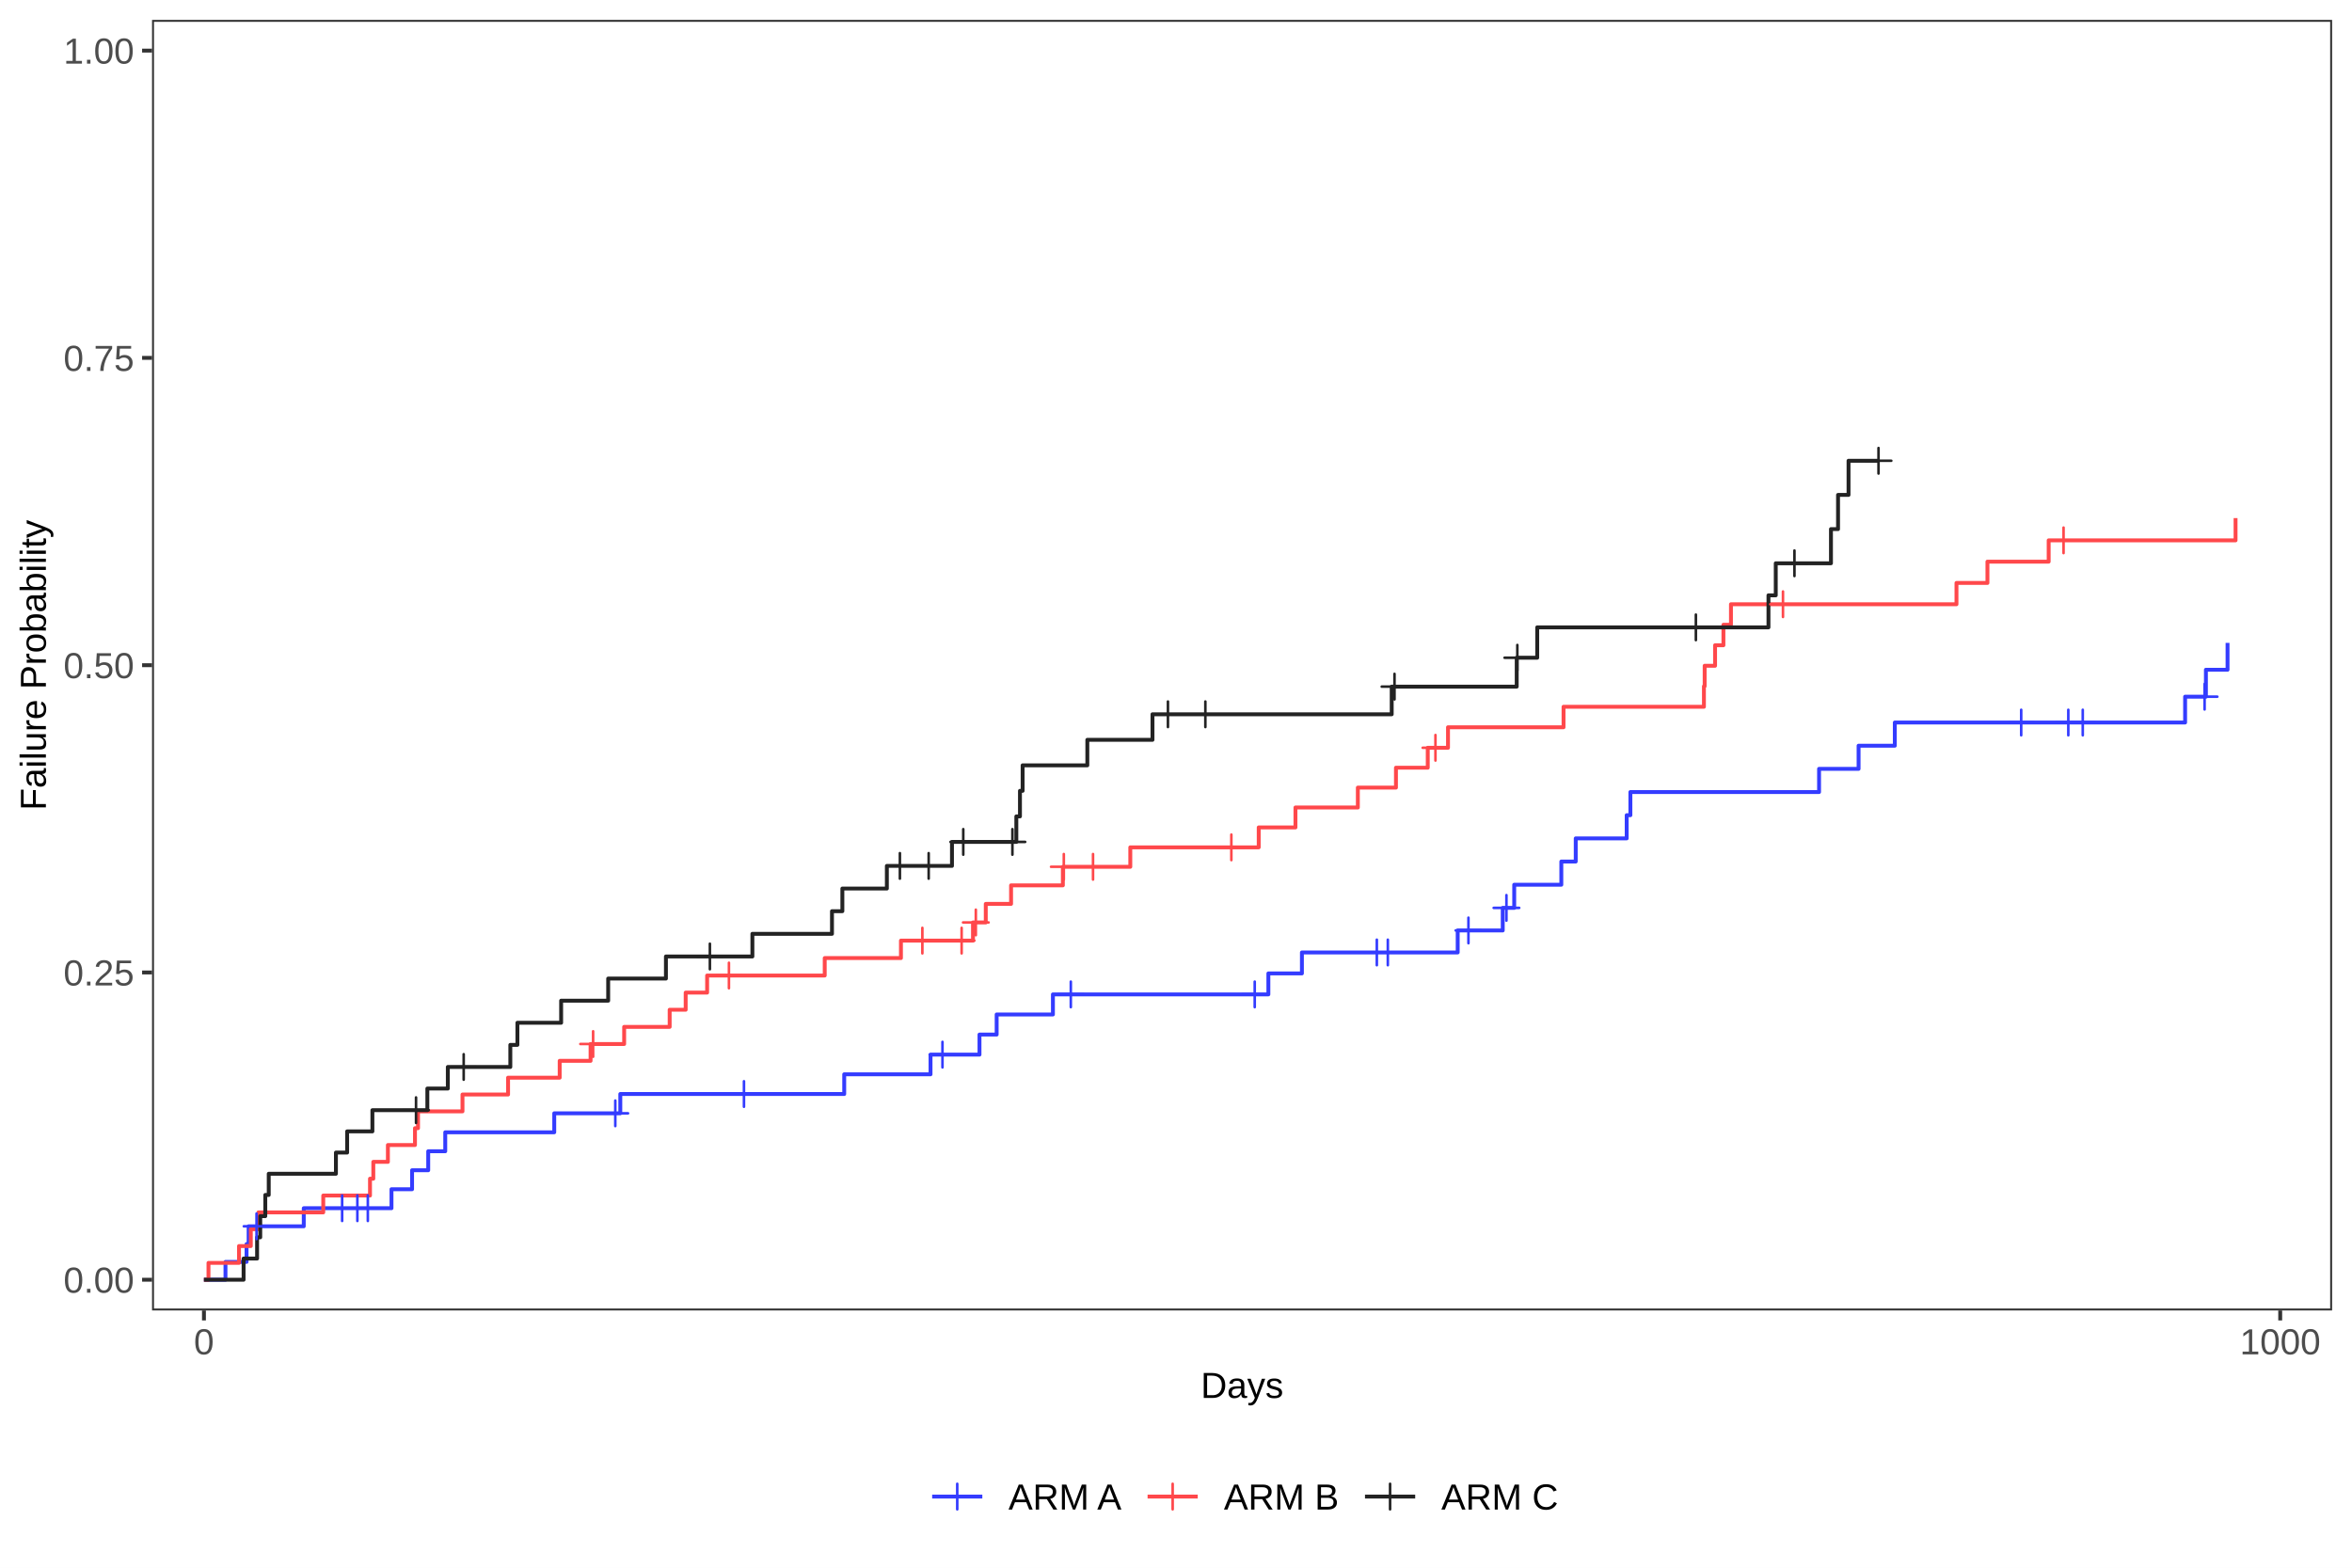
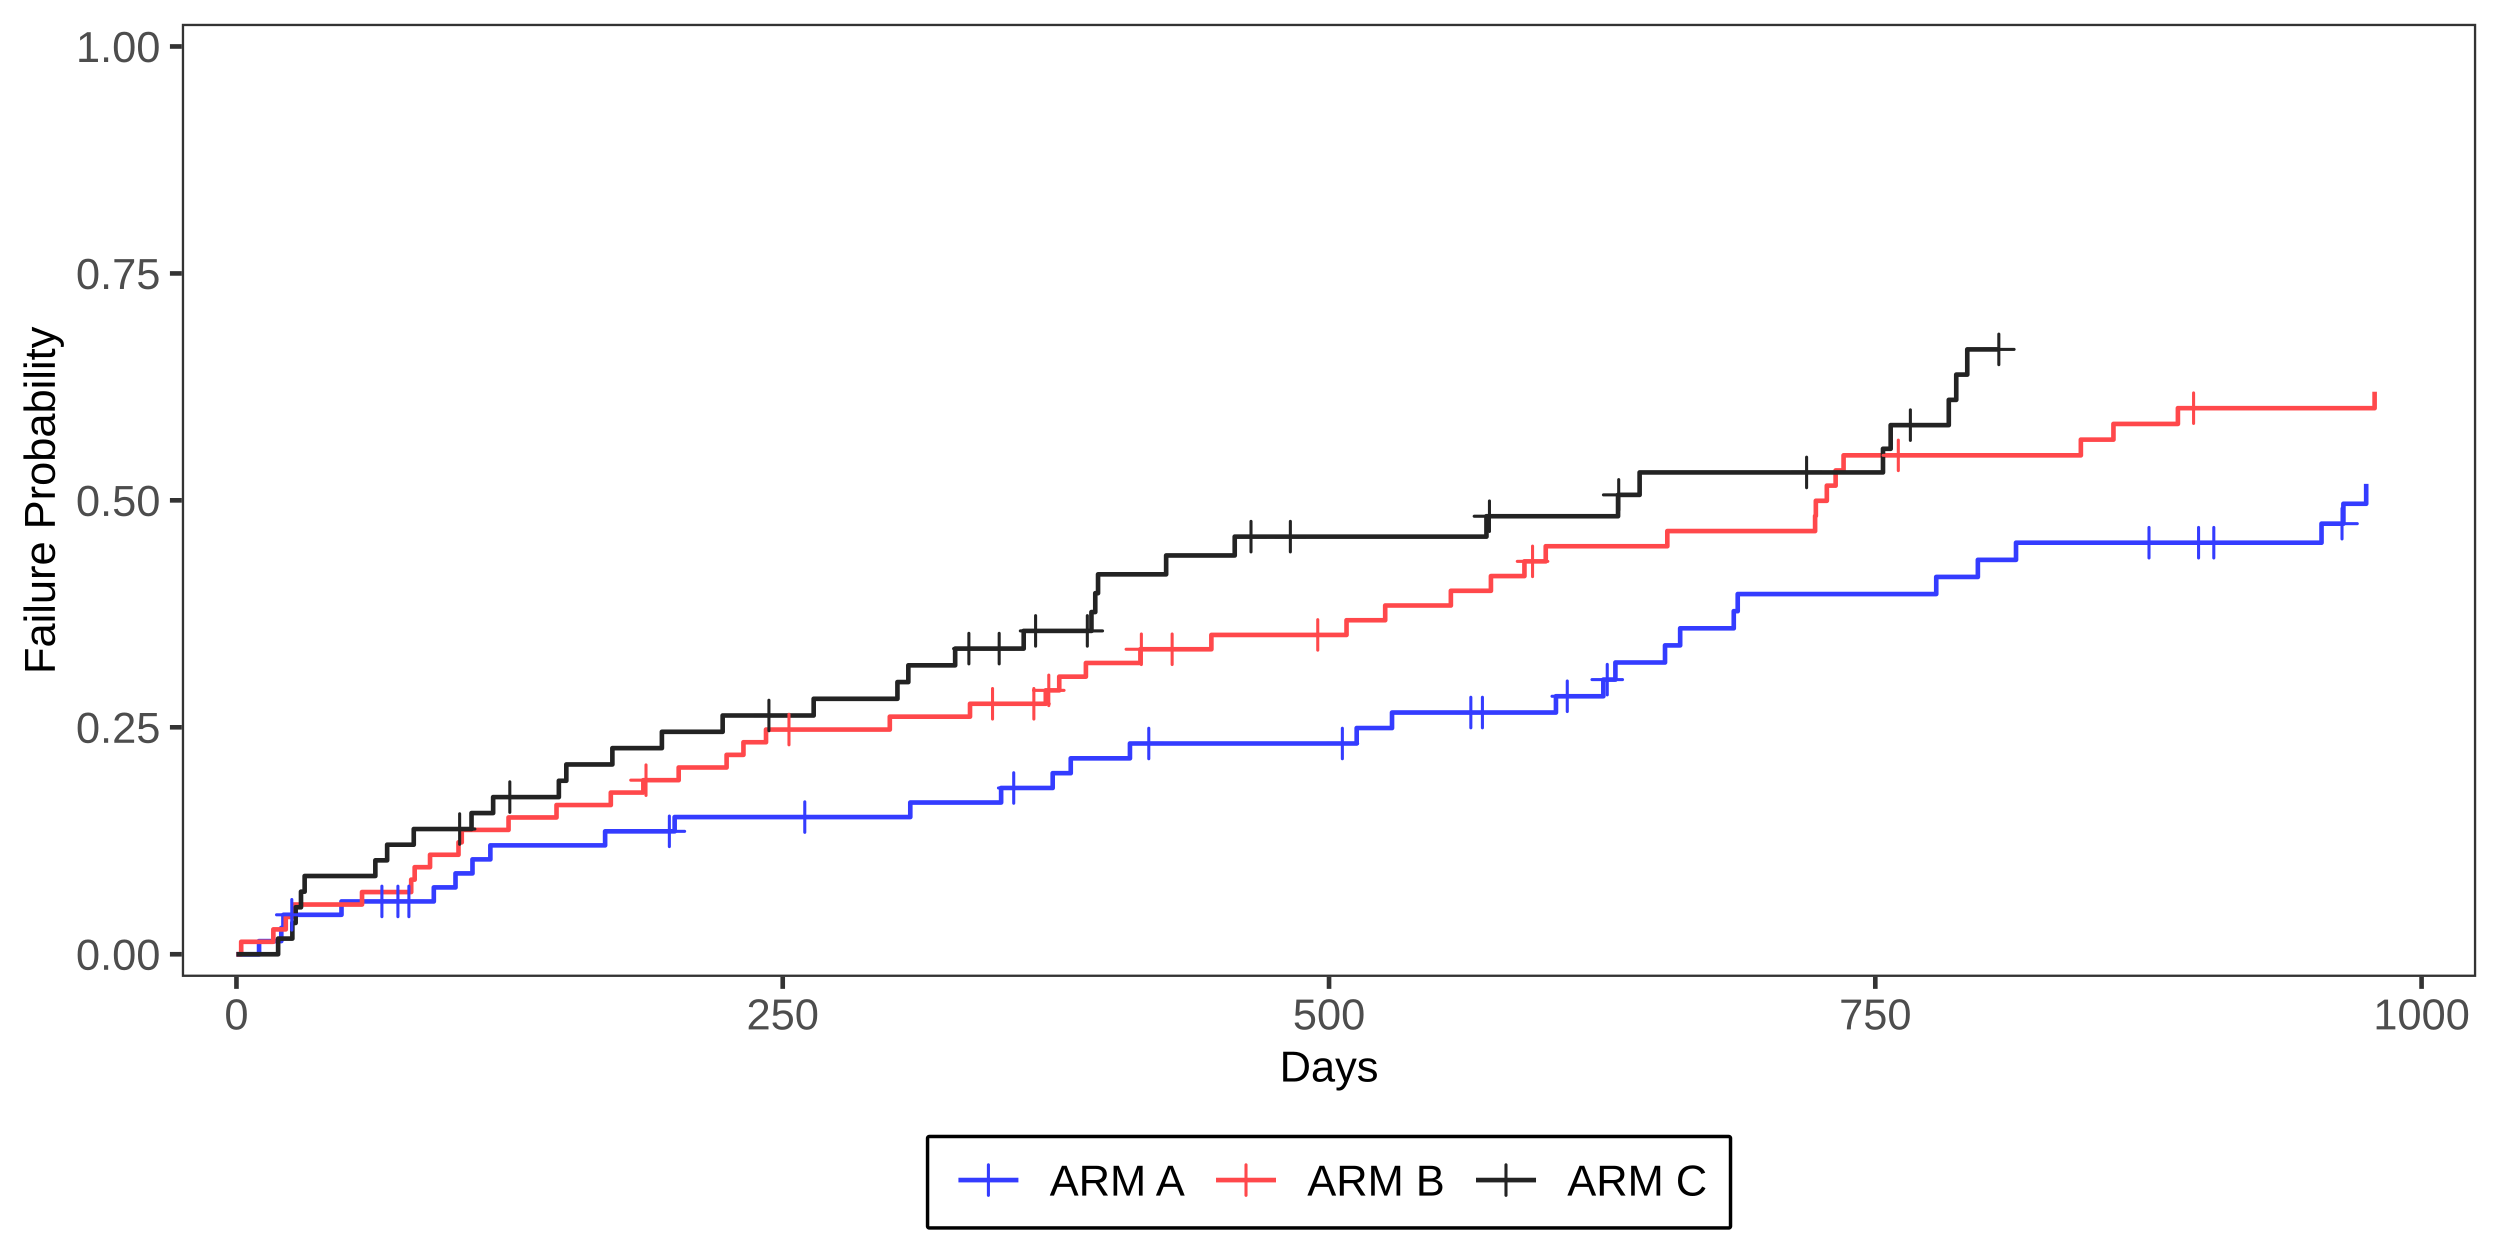
- <svg xmlns="http://www.w3.org/2000/svg" class="svglite" width="648.00pt" height="432.00pt" viewBox="0 0 648.00 432.00">
+ <svg xmlns="http://www.w3.org/2000/svg" class="svglite" width="576.00pt" height="288.00pt" viewBox="0 0 576.00 288.00">
  <defs>
    <style type="text/css">
    .svglite line, .svglite polyline, .svglite polygon, .svglite path, .svglite rect, .svglite circle {
      fill: none;
      stroke: #000000;
      stroke-linecap: round;
      stroke-linejoin: round;
      stroke-miterlimit: 10.00;
    }
    .svglite text {
      white-space: pre;
    }
  </style>
  </defs>
  <rect width="100%" height="100%" style="stroke: none; fill: #FFFFFF;" />
  <defs>
-     <clipPath id="cpMC4wMHw2NDguMDB8MC4wMHw0MzIuMDA=">
-       <rect x="0.00" y="0.00" width="648.00" height="432.00" />
+     <clipPath id="cpMC4wMHw1NzYuMDB8MC4wMHwyODguMDA=">
+       <rect x="0.00" y="0.00" width="576.00" height="288.00" />
    </clipPath>
  </defs>
-   <g clip-path="url(#cpMC4wMHw2NDguMDB8MC4wMHw0MzIuMDA=)">
-     <rect x="0.00" y="0.00" width="648.00" height="432.00" style="stroke-width: 1.07; stroke: #FFFFFF; fill: #FFFFFF;" />
+   <g clip-path="url(#cpMC4wMHw1NzYuMDB8MC4wMHwyODguMDA=)">
+     <rect x="0.00" y="0.00" width="576.00" height="288.00" style="stroke-width: 1.07; stroke: #FFFFFF; fill: #FFFFFF;" />
  </g>
  <defs>
-     <clipPath id="cpNDEuODl8NjQyLjUyfDUuNDh8MzYxLjEy">
-       <rect x="41.89" y="5.48" width="600.63" height="355.64" />
+     <clipPath id="cpNDEuODl8NTcwLjUyfDUuNDh8MjI1LjA5">
+       <rect x="41.89" y="5.48" width="528.63" height="219.61" />
    </clipPath>
  </defs>
-   <g clip-path="url(#cpNDEuODl8NjQyLjUyfDUuNDh8MzYxLjEy)">
-     <rect x="41.89" y="5.48" width="600.63" height="355.64" style="stroke-width: 1.07; stroke: none; fill: #FFFFFF;" />
-     <polyline points="56.19,352.65 62.12,352.65 62.12,347.74 67.93,347.74 67.93,342.83 68.50,342.83 68.50,337.92 70.68,337.92 70.68,337.92 83.69,337.92 83.69,332.94 94.26,332.94 94.26,332.94 98.46,332.94 98.46,332.94 101.34,332.94 101.34,332.94 107.86,332.94 107.86,327.71 113.53,327.71 113.53,322.48 117.98,322.48 117.98,317.25 122.67,317.25 122.67,312.02 152.70,312.02 152.70,306.79 169.52,306.79 169.52,306.79 170.90,306.79 170.90,301.47 204.97,301.47 204.97,301.47 232.59,301.47 232.59,296.04 256.37,296.04 256.37,290.62 259.66,290.62 259.66,290.62 269.86,290.62 269.86,285.09 274.59,285.09 274.59,279.55 290.09,279.55 290.09,274.02 295.02,274.02 295.02,274.02 345.69,274.02 345.69,274.02 349.45,274.02 349.45,268.24 358.69,268.24 358.69,262.46 379.33,262.46 379.33,262.46 382.36,262.46 382.36,262.46 401.61,262.46 401.61,256.40 404.57,256.40 404.57,256.40 414.02,256.40 414.02,250.18 415.04,250.18 415.04,250.18 417.18,250.18 417.18,243.80 430.16,243.80 430.16,237.41 434.13,237.41 434.13,231.03 448.17,231.03 448.17,224.64 449.19,224.64 449.19,218.26 501.17,218.26 501.17,211.87 512.06,211.87 512.06,205.49 522.04,205.49 522.04,199.10 556.86,199.10 556.86,199.10 569.84,199.10 569.84,199.10 573.82,199.10 573.82,199.10 602.02,199.10 602.02,191.98 607.39,191.98 607.39,191.98 607.75,191.98 607.75,184.56 613.71,184.56 613.71,177.15 " style="stroke-width: 1.07; stroke: #343CFF; stroke-linecap: butt;" />
-     <polyline points="56.19,352.65 57.44,352.65 57.44,348.01 65.85,348.01 65.85,343.37 69.10,343.37 69.10,338.73 71.21,338.73 71.21,334.09 89.06,334.09 89.06,329.45 101.94,329.45 101.94,324.81 102.85,324.81 102.85,320.17 106.87,320.17 106.87,315.53 114.33,315.53 114.33,310.89 115.17,310.89 115.17,306.25 127.42,306.25 127.42,301.61 139.98,301.61 139.98,296.97 154.20,296.97 154.20,292.33 162.71,292.33 162.71,287.69 163.41,287.69 163.41,287.69 171.96,287.69 171.96,282.97 184.50,282.97 184.50,278.25 188.91,278.25 188.91,273.53 194.82,273.53 194.82,268.82 200.83,268.82 200.83,268.82 227.22,268.82 227.22,264.01 248.22,264.01 248.22,259.20 254.12,259.20 254.12,259.20 264.94,259.20 264.94,259.20 268.07,259.20 268.07,254.19 268.85,254.19 268.85,254.19 271.59,254.19 271.59,249.08 278.56,249.08 278.56,243.97 292.83,243.97 292.83,238.86 293.09,238.86 293.09,238.86 301.14,238.86 301.14,238.86 311.41,238.86 311.41,233.50 339.25,233.50 339.25,233.50 346.79,233.50 346.79,228.01 356.91,228.01 356.91,222.52 374.10,222.52 374.10,217.04 384.60,217.04 384.60,211.55 393.36,211.55 393.36,206.06 395.48,206.06 395.48,206.06 398.94,206.06 398.94,200.41 430.77,200.41 430.77,194.76 469.45,194.76 469.45,189.11 469.65,189.11 469.65,183.46 472.52,183.46 472.52,177.81 474.82,177.81 474.82,172.16 476.90,172.16 476.90,166.51 491.23,166.51 491.23,166.51 539.03,166.51 539.03,160.64 547.56,160.64 547.56,154.77 564.43,154.77 564.43,148.90 568.53,148.90 568.53,148.90 615.92,148.90 615.92,142.77 " style="stroke-width: 1.07; stroke: #FF484B; stroke-linecap: butt;" />
-     <polyline points="56.19,352.65 67.11,352.65 67.11,346.81 70.83,346.81 70.83,340.97 71.70,340.97 71.70,335.13 73.09,335.13 73.09,329.29 74.04,329.29 74.04,323.45 92.55,323.45 92.55,317.61 95.64,317.61 95.64,311.77 102.60,311.77 102.60,305.93 114.62,305.93 114.62,305.93 117.74,305.93 117.74,299.97 123.38,299.97 123.38,294.02 127.75,294.02 127.75,294.02 140.60,294.02 140.60,287.93 142.55,287.93 142.55,281.84 154.60,281.84 154.60,275.75 167.56,275.75 167.56,269.66 183.47,269.66 183.47,263.57 195.58,263.57 195.58,263.57 207.29,263.57 207.29,257.33 229.22,257.33 229.22,251.09 232.08,251.09 232.08,244.85 244.34,244.85 244.34,238.61 247.93,238.61 247.93,238.61 255.86,238.61 255.86,238.61 262.28,238.61 262.28,232.00 265.39,232.00 265.39,232.00 278.93,232.00 278.93,232.00 280.01,232.00 280.01,224.97 281.01,224.97 281.01,217.93 281.74,217.93 281.74,210.90 299.57,210.90 299.57,203.87 317.52,203.87 317.52,196.83 321.78,196.83 321.78,196.83 332.09,196.83 332.09,196.83 383.43,196.83 383.43,189.21 384.20,189.21 384.20,189.21 417.87,189.21 417.87,181.25 418.04,181.25 418.04,181.25 423.52,181.25 423.52,172.88 467.23,172.88 467.23,172.88 487.23,172.88 487.23,164.05 489.24,164.05 489.24,155.22 494.39,155.22 494.39,155.22 504.45,155.22 504.45,145.80 506.40,145.80 506.40,136.38 509.29,136.38 509.29,126.97 517.55,126.97 517.55,126.97 " style="stroke-width: 1.07; stroke: #232323; stroke-linecap: butt;" />
-     <line x1="67.17" y1="337.92" x2="74.20" y2="337.92" style="stroke-width: 0.71; stroke: #343CFF;" />
-     <line x1="70.68" y1="341.44" x2="70.68" y2="334.41" style="stroke-width: 0.71; stroke: #343CFF;" />
-     <line x1="90.74" y1="332.94" x2="97.78" y2="332.94" style="stroke-width: 0.71; stroke: #343CFF;" />
-     <line x1="94.26" y1="336.46" x2="94.26" y2="329.42" style="stroke-width: 0.71; stroke: #343CFF;" />
-     <line x1="94.94" y1="332.94" x2="101.98" y2="332.94" style="stroke-width: 0.71; stroke: #343CFF;" />
-     <line x1="98.46" y1="336.46" x2="98.46" y2="329.42" style="stroke-width: 0.71; stroke: #343CFF;" />
-     <line x1="97.82" y1="332.94" x2="104.86" y2="332.94" style="stroke-width: 0.71; stroke: #343CFF;" />
-     <line x1="101.34" y1="336.46" x2="101.34" y2="329.42" style="stroke-width: 0.71; stroke: #343CFF;" />
-     <line x1="166.00" y1="306.79" x2="173.04" y2="306.79" style="stroke-width: 0.71; stroke: #343CFF;" />
-     <line x1="169.52" y1="310.31" x2="169.52" y2="303.27" style="stroke-width: 0.71; stroke: #343CFF;" />
-     <line x1="201.45" y1="301.47" x2="208.48" y2="301.47" style="stroke-width: 0.71; stroke: #343CFF;" />
-     <line x1="204.97" y1="304.99" x2="204.97" y2="297.95" style="stroke-width: 0.71; stroke: #343CFF;" />
-     <line x1="256.14" y1="290.62" x2="263.18" y2="290.62" style="stroke-width: 0.71; stroke: #343CFF;" />
-     <line x1="259.66" y1="294.14" x2="259.66" y2="287.10" style="stroke-width: 0.71; stroke: #343CFF;" />
-     <line x1="291.50" y1="274.02" x2="298.54" y2="274.02" style="stroke-width: 0.71; stroke: #343CFF;" />
-     <line x1="295.02" y1="277.54" x2="295.02" y2="270.50" style="stroke-width: 0.71; stroke: #343CFF;" />
-     <line x1="342.18" y1="274.02" x2="349.21" y2="274.02" style="stroke-width: 0.71; stroke: #343CFF;" />
-     <line x1="345.69" y1="277.54" x2="345.69" y2="270.50" style="stroke-width: 0.71; stroke: #343CFF;" />
-     <line x1="375.81" y1="262.46" x2="382.85" y2="262.46" style="stroke-width: 0.71; stroke: #343CFF;" />
-     <line x1="379.33" y1="265.98" x2="379.33" y2="258.94" style="stroke-width: 0.71; stroke: #343CFF;" />
-     <line x1="378.85" y1="262.46" x2="385.88" y2="262.46" style="stroke-width: 0.71; stroke: #343CFF;" />
-     <line x1="382.36" y1="265.98" x2="382.36" y2="258.94" style="stroke-width: 0.71; stroke: #343CFF;" />
-     <line x1="401.05" y1="256.40" x2="408.09" y2="256.40" style="stroke-width: 0.71; stroke: #343CFF;" />
-     <line x1="404.57" y1="259.92" x2="404.57" y2="252.88" style="stroke-width: 0.71; stroke: #343CFF;" />
-     <line x1="411.52" y1="250.18" x2="418.56" y2="250.18" style="stroke-width: 0.71; stroke: #343CFF;" />
-     <line x1="415.04" y1="253.70" x2="415.04" y2="246.66" style="stroke-width: 0.71; stroke: #343CFF;" />
-     <line x1="553.34" y1="199.10" x2="560.38" y2="199.10" style="stroke-width: 0.71; stroke: #343CFF;" />
-     <line x1="556.86" y1="202.62" x2="556.86" y2="195.59" style="stroke-width: 0.71; stroke: #343CFF;" />
-     <line x1="566.32" y1="199.10" x2="573.35" y2="199.10" style="stroke-width: 0.71; stroke: #343CFF;" />
-     <line x1="569.84" y1="202.62" x2="569.84" y2="195.59" style="stroke-width: 0.71; stroke: #343CFF;" />
-     <line x1="570.30" y1="199.10" x2="577.34" y2="199.10" style="stroke-width: 0.71; stroke: #343CFF;" />
-     <line x1="573.82" y1="202.62" x2="573.82" y2="195.59" style="stroke-width: 0.71; stroke: #343CFF;" />
-     <line x1="603.87" y1="191.98" x2="610.90" y2="191.98" style="stroke-width: 0.71; stroke: #343CFF;" />
-     <line x1="607.39" y1="195.50" x2="607.39" y2="188.46" style="stroke-width: 0.71; stroke: #343CFF;" />
-     <line x1="159.89" y1="287.69" x2="166.93" y2="287.69" style="stroke-width: 0.71; stroke: #FF484B;" />
-     <line x1="163.41" y1="291.21" x2="163.41" y2="284.18" style="stroke-width: 0.71; stroke: #FF484B;" />
-     <line x1="197.31" y1="268.82" x2="204.35" y2="268.82" style="stroke-width: 0.71; stroke: #FF484B;" />
-     <line x1="200.83" y1="272.33" x2="200.83" y2="265.30" style="stroke-width: 0.71; stroke: #FF484B;" />
-     <line x1="250.61" y1="259.20" x2="257.64" y2="259.20" style="stroke-width: 0.71; stroke: #FF484B;" />
-     <line x1="254.12" y1="262.72" x2="254.12" y2="255.68" style="stroke-width: 0.71; stroke: #FF484B;" />
-     <line x1="261.42" y1="259.20" x2="268.45" y2="259.20" style="stroke-width: 0.71; stroke: #FF484B;" />
-     <line x1="264.94" y1="262.72" x2="264.94" y2="255.68" style="stroke-width: 0.71; stroke: #FF484B;" />
-     <line x1="265.33" y1="254.19" x2="272.37" y2="254.19" style="stroke-width: 0.71; stroke: #FF484B;" />
-     <line x1="268.85" y1="257.71" x2="268.85" y2="250.67" style="stroke-width: 0.71; stroke: #FF484B;" />
-     <line x1="289.57" y1="238.86" x2="296.60" y2="238.86" style="stroke-width: 0.71; stroke: #FF484B;" />
-     <line x1="293.09" y1="242.38" x2="293.09" y2="235.34" style="stroke-width: 0.71; stroke: #FF484B;" />
-     <line x1="297.62" y1="238.86" x2="304.66" y2="238.86" style="stroke-width: 0.71; stroke: #FF484B;" />
-     <line x1="301.14" y1="242.38" x2="301.14" y2="235.34" style="stroke-width: 0.71; stroke: #FF484B;" />
-     <line x1="335.74" y1="233.50" x2="342.77" y2="233.50" style="stroke-width: 0.71; stroke: #FF484B;" />
-     <line x1="339.25" y1="237.02" x2="339.25" y2="229.98" style="stroke-width: 0.71; stroke: #FF484B;" />
-     <line x1="391.96" y1="206.06" x2="399.00" y2="206.06" style="stroke-width: 0.71; stroke: #FF484B;" />
-     <line x1="395.48" y1="209.58" x2="395.48" y2="202.54" style="stroke-width: 0.71; stroke: #FF484B;" />
-     <line x1="487.72" y1="166.51" x2="494.75" y2="166.51" style="stroke-width: 0.71; stroke: #FF484B;" />
-     <line x1="491.23" y1="170.02" x2="491.23" y2="162.99" style="stroke-width: 0.71; stroke: #FF484B;" />
-     <line x1="565.01" y1="148.90" x2="572.05" y2="148.90" style="stroke-width: 0.71; stroke: #FF484B;" />
-     <line x1="568.53" y1="152.42" x2="568.53" y2="145.38" style="stroke-width: 0.71; stroke: #FF484B;" />
-     <line x1="111.10" y1="305.93" x2="118.14" y2="305.93" style="stroke-width: 0.71; stroke: #232323;" />
-     <line x1="114.62" y1="309.45" x2="114.62" y2="302.41" style="stroke-width: 0.71; stroke: #232323;" />
-     <line x1="124.23" y1="294.02" x2="131.27" y2="294.02" style="stroke-width: 0.71; stroke: #232323;" />
-     <line x1="127.75" y1="297.53" x2="127.75" y2="290.50" style="stroke-width: 0.71; stroke: #232323;" />
-     <line x1="192.06" y1="263.57" x2="199.10" y2="263.57" style="stroke-width: 0.71; stroke: #232323;" />
-     <line x1="195.58" y1="267.09" x2="195.58" y2="260.05" style="stroke-width: 0.71; stroke: #232323;" />
-     <line x1="244.41" y1="238.61" x2="251.44" y2="238.61" style="stroke-width: 0.71; stroke: #232323;" />
-     <line x1="247.93" y1="242.13" x2="247.93" y2="235.09" style="stroke-width: 0.71; stroke: #232323;" />
-     <line x1="252.34" y1="238.61" x2="259.38" y2="238.61" style="stroke-width: 0.71; stroke: #232323;" />
-     <line x1="255.86" y1="242.13" x2="255.86" y2="235.09" style="stroke-width: 0.71; stroke: #232323;" />
-     <line x1="261.87" y1="232.00" x2="268.91" y2="232.00" style="stroke-width: 0.71; stroke: #232323;" />
-     <line x1="265.39" y1="235.52" x2="265.39" y2="228.48" style="stroke-width: 0.71; stroke: #232323;" />
-     <line x1="275.41" y1="232.00" x2="282.45" y2="232.00" style="stroke-width: 0.71; stroke: #232323;" />
-     <line x1="278.93" y1="235.52" x2="278.93" y2="228.48" style="stroke-width: 0.71; stroke: #232323;" />
-     <line x1="318.26" y1="196.83" x2="325.30" y2="196.83" style="stroke-width: 0.71; stroke: #232323;" />
-     <line x1="321.78" y1="200.35" x2="321.78" y2="193.31" style="stroke-width: 0.71; stroke: #232323;" />
-     <line x1="328.57" y1="196.83" x2="335.61" y2="196.83" style="stroke-width: 0.71; stroke: #232323;" />
-     <line x1="332.09" y1="200.35" x2="332.09" y2="193.31" style="stroke-width: 0.71; stroke: #232323;" />
-     <line x1="380.68" y1="189.21" x2="387.72" y2="189.21" style="stroke-width: 0.71; stroke: #232323;" />
-     <line x1="384.20" y1="192.73" x2="384.20" y2="185.69" style="stroke-width: 0.71; stroke: #232323;" />
-     <line x1="414.52" y1="181.25" x2="421.56" y2="181.25" style="stroke-width: 0.71; stroke: #232323;" />
-     <line x1="418.04" y1="184.76" x2="418.04" y2="177.73" style="stroke-width: 0.71; stroke: #232323;" />
-     <line x1="463.71" y1="172.88" x2="470.75" y2="172.88" style="stroke-width: 0.71; stroke: #232323;" />
-     <line x1="467.23" y1="176.40" x2="467.23" y2="169.36" style="stroke-width: 0.71; stroke: #232323;" />
-     <line x1="490.87" y1="155.22" x2="497.91" y2="155.22" style="stroke-width: 0.71; stroke: #232323;" />
-     <line x1="494.39" y1="158.74" x2="494.39" y2="151.70" style="stroke-width: 0.71; stroke: #232323;" />
-     <line x1="514.03" y1="126.97" x2="521.07" y2="126.97" style="stroke-width: 0.71; stroke: #232323;" />
-     <line x1="517.55" y1="130.49" x2="517.55" y2="123.45" style="stroke-width: 0.71; stroke: #232323;" />
-     <rect x="41.89" y="5.48" width="600.63" height="355.64" style="stroke-width: 1.07; stroke: #333333;" />
+   <g clip-path="url(#cpNDEuODl8NTcwLjUyfDUuNDh8MjI1LjA5)">
+     <rect x="41.89" y="5.48" width="528.63" height="219.61" style="stroke-width: 1.07; stroke: none; fill: #FFFFFF;" />
+     <polyline points="54.48,219.86 59.69,219.86 59.69,216.83 64.81,216.83 64.81,213.80 65.31,213.80 65.31,210.77 67.23,210.77 67.23,210.77 78.68,210.77 78.68,207.69 87.99,207.69 87.99,207.69 91.68,207.69 91.68,207.69 94.21,207.69 94.21,207.69 99.95,207.69 99.95,204.46 104.95,204.46 104.95,201.23 108.86,201.23 108.86,198.00 112.98,198.00 112.98,194.77 139.42,194.77 139.42,191.54 154.22,191.54 154.22,191.54 155.44,191.54 155.44,188.25 185.42,188.25 185.42,188.25 209.73,188.25 209.73,184.90 230.66,184.90 230.66,181.55 233.56,181.55 233.56,181.55 242.54,181.55 242.54,178.14 246.70,178.14 246.70,174.72 260.34,174.72 260.34,171.30 264.68,171.30 264.68,171.30 309.28,171.30 309.28,171.30 312.58,171.30 312.58,167.74 320.72,167.74 320.72,164.17 338.88,164.17 338.88,164.17 341.55,164.17 341.55,164.17 358.49,164.17 358.49,160.42 361.10,160.42 361.10,160.42 369.41,160.42 369.41,156.58 370.31,156.58 370.31,156.58 372.19,156.58 372.19,152.64 383.62,152.64 383.62,148.70 387.11,148.70 387.11,144.76 399.46,144.76 399.46,140.81 400.37,140.81 400.37,136.87 446.11,136.87 446.11,132.93 455.70,132.93 455.70,128.99 464.49,128.99 464.49,125.04 495.13,125.04 495.13,125.04 506.55,125.04 506.55,125.04 510.06,125.04 510.06,125.04 534.88,125.04 534.88,120.65 539.60,120.65 539.60,120.65 539.92,120.65 539.92,116.07 545.17,116.07 545.17,111.48 " style="stroke-width: 1.07; stroke: #343CFF; stroke-linecap: butt;" />
+     <polyline points="54.48,219.86 55.57,219.86 55.57,216.99 62.98,216.99 62.98,214.13 65.84,214.13 65.84,211.26 67.70,211.26 67.70,208.40 83.41,208.40 83.41,205.53 94.74,205.53 94.74,202.67 95.54,202.67 95.54,199.80 99.08,199.80 99.08,196.94 105.64,196.94 105.64,194.07 106.39,194.07 106.39,191.21 117.17,191.21 117.17,188.34 128.22,188.34 128.22,185.48 140.73,185.48 140.73,182.61 148.23,182.61 148.23,179.75 148.84,179.75 148.84,179.75 156.37,179.75 156.37,176.83 167.41,176.83 167.41,173.92 171.29,173.92 171.29,171.01 176.49,171.01 176.49,168.09 181.78,168.09 181.78,168.09 205.01,168.09 205.01,165.12 223.49,165.12 223.49,162.15 228.68,162.15 228.68,162.15 238.20,162.15 238.20,162.15 240.95,162.15 240.95,159.06 241.64,159.06 241.64,159.06 244.05,159.06 244.05,155.90 250.19,155.90 250.19,152.75 262.75,152.75 262.75,149.59 262.97,149.59 262.97,149.59 270.06,149.59 270.06,149.59 279.10,149.59 279.10,146.29 303.61,146.29 303.61,146.29 310.24,146.29 310.24,142.90 319.15,142.90 319.15,139.51 334.28,139.51 334.28,136.12 343.51,136.12 343.51,132.73 351.23,132.73 351.23,129.34 353.10,129.34 353.10,129.34 356.14,129.34 356.14,125.85 384.15,125.85 384.15,122.36 418.20,122.36 418.20,118.87 418.37,118.87 418.37,115.38 420.90,115.38 420.90,111.89 422.93,111.89 422.93,108.40 424.76,108.40 424.76,104.91 437.37,104.91 437.37,104.91 479.43,104.91 479.43,101.29 486.94,101.29 486.94,97.67 501.79,97.67 501.79,94.04 505.40,94.04 505.40,94.04 547.11,94.04 547.11,90.26 " style="stroke-width: 1.07; stroke: #FF484B; stroke-linecap: butt;" />
+     <polyline points="54.48,219.86 64.08,219.86 64.08,216.25 67.36,216.25 67.36,212.65 68.12,212.65 68.12,209.04 69.35,209.04 69.35,205.44 70.19,205.44 70.19,201.83 86.48,201.83 86.48,198.22 89.20,198.22 89.20,194.62 95.33,194.62 95.33,191.01 105.90,191.01 105.90,191.01 108.64,191.01 108.64,187.33 113.62,187.33 113.62,183.65 117.46,183.65 117.46,183.65 128.76,183.65 128.76,179.89 130.48,179.89 130.48,176.13 141.09,176.13 141.09,172.37 152.50,172.37 152.50,168.61 166.50,168.61 166.50,164.85 177.16,164.85 177.16,164.85 187.47,164.85 187.47,161.00 206.77,161.00 206.77,157.15 209.28,157.15 209.28,153.29 220.07,153.29 220.07,149.44 223.23,149.44 223.23,149.44 230.21,149.44 230.21,149.44 235.86,149.44 235.86,145.36 238.60,145.36 238.60,145.36 250.52,145.36 250.52,145.36 251.47,145.36 251.47,141.02 252.35,141.02 252.35,136.67 252.99,136.67 252.99,132.33 268.68,132.33 268.68,127.98 284.48,127.98 284.48,123.64 288.23,123.64 288.23,123.64 297.30,123.64 297.30,123.64 342.48,123.64 342.48,118.94 343.17,118.94 343.17,118.94 372.80,118.94 372.80,114.02 372.95,114.02 372.95,114.02 377.77,114.02 377.77,108.85 416.24,108.85 416.24,108.85 433.84,108.85 433.84,103.40 435.61,103.40 435.61,97.95 440.15,97.95 440.15,97.95 449.00,97.95 449.00,92.13 450.72,92.13 450.72,86.31 453.26,86.31 453.26,80.50 460.53,80.50 460.53,80.50 " style="stroke-width: 1.07; stroke: #232323; stroke-linecap: butt;" />
+     <line x1="63.71" y1="210.77" x2="70.75" y2="210.77" style="stroke-width: 0.71; stroke: #343CFF;" />
+     <line x1="67.23" y1="214.29" x2="67.23" y2="207.25" style="stroke-width: 0.71; stroke: #343CFF;" />
+     <line x1="84.47" y1="207.69" x2="91.50" y2="207.69" style="stroke-width: 0.71; stroke: #343CFF;" />
+     <line x1="87.99" y1="211.21" x2="87.99" y2="204.17" style="stroke-width: 0.71; stroke: #343CFF;" />
+     <line x1="88.16" y1="207.69" x2="95.20" y2="207.69" style="stroke-width: 0.71; stroke: #343CFF;" />
+     <line x1="91.68" y1="211.21" x2="91.68" y2="204.17" style="stroke-width: 0.71; stroke: #343CFF;" />
+     <line x1="90.69" y1="207.69" x2="97.73" y2="207.69" style="stroke-width: 0.71; stroke: #343CFF;" />
+     <line x1="94.21" y1="211.21" x2="94.21" y2="204.17" style="stroke-width: 0.71; stroke: #343CFF;" />
+     <line x1="150.70" y1="191.54" x2="157.74" y2="191.54" style="stroke-width: 0.71; stroke: #343CFF;" />
+     <line x1="154.22" y1="195.06" x2="154.22" y2="188.02" style="stroke-width: 0.71; stroke: #343CFF;" />
+     <line x1="181.90" y1="188.25" x2="188.94" y2="188.25" style="stroke-width: 0.71; stroke: #343CFF;" />
+     <line x1="185.42" y1="191.77" x2="185.42" y2="184.74" style="stroke-width: 0.71; stroke: #343CFF;" />
+     <line x1="230.04" y1="181.55" x2="237.08" y2="181.55" style="stroke-width: 0.71; stroke: #343CFF;" />
+     <line x1="233.56" y1="185.07" x2="233.56" y2="178.04" style="stroke-width: 0.71; stroke: #343CFF;" />
+     <line x1="261.16" y1="171.30" x2="268.20" y2="171.30" style="stroke-width: 0.71; stroke: #343CFF;" />
+     <line x1="264.68" y1="174.82" x2="264.68" y2="167.79" style="stroke-width: 0.71; stroke: #343CFF;" />
+     <line x1="305.76" y1="171.30" x2="312.80" y2="171.30" style="stroke-width: 0.71; stroke: #343CFF;" />
+     <line x1="309.28" y1="174.82" x2="309.28" y2="167.79" style="stroke-width: 0.71; stroke: #343CFF;" />
+     <line x1="335.36" y1="164.17" x2="342.40" y2="164.17" style="stroke-width: 0.71; stroke: #343CFF;" />
+     <line x1="338.88" y1="167.69" x2="338.88" y2="160.65" style="stroke-width: 0.71; stroke: #343CFF;" />
+     <line x1="338.03" y1="164.17" x2="345.07" y2="164.17" style="stroke-width: 0.71; stroke: #343CFF;" />
+     <line x1="341.55" y1="167.69" x2="341.55" y2="160.65" style="stroke-width: 0.71; stroke: #343CFF;" />
+     <line x1="357.58" y1="160.42" x2="364.62" y2="160.42" style="stroke-width: 0.71; stroke: #343CFF;" />
+     <line x1="361.10" y1="163.94" x2="361.10" y2="156.90" style="stroke-width: 0.71; stroke: #343CFF;" />
+     <line x1="366.79" y1="156.58" x2="373.83" y2="156.58" style="stroke-width: 0.71; stroke: #343CFF;" />
+     <line x1="370.31" y1="160.10" x2="370.31" y2="153.07" style="stroke-width: 0.71; stroke: #343CFF;" />
+     <line x1="491.61" y1="125.04" x2="498.65" y2="125.04" style="stroke-width: 0.71; stroke: #343CFF;" />
+     <line x1="495.13" y1="128.56" x2="495.13" y2="121.52" style="stroke-width: 0.71; stroke: #343CFF;" />
+     <line x1="503.03" y1="125.04" x2="510.07" y2="125.04" style="stroke-width: 0.71; stroke: #343CFF;" />
+     <line x1="506.55" y1="128.56" x2="506.55" y2="121.52" style="stroke-width: 0.71; stroke: #343CFF;" />
+     <line x1="506.54" y1="125.04" x2="513.58" y2="125.04" style="stroke-width: 0.71; stroke: #343CFF;" />
+     <line x1="510.06" y1="128.56" x2="510.06" y2="121.52" style="stroke-width: 0.71; stroke: #343CFF;" />
+     <line x1="536.08" y1="120.65" x2="543.12" y2="120.65" style="stroke-width: 0.71; stroke: #343CFF;" />
+     <line x1="539.60" y1="124.17" x2="539.60" y2="117.13" style="stroke-width: 0.71; stroke: #343CFF;" />
+     <line x1="145.32" y1="179.75" x2="152.36" y2="179.75" style="stroke-width: 0.71; stroke: #FF484B;" />
+     <line x1="148.84" y1="183.27" x2="148.84" y2="176.23" style="stroke-width: 0.71; stroke: #FF484B;" />
+     <line x1="178.26" y1="168.09" x2="185.30" y2="168.09" style="stroke-width: 0.71; stroke: #FF484B;" />
+     <line x1="181.78" y1="171.61" x2="181.78" y2="164.57" style="stroke-width: 0.71; stroke: #FF484B;" />
+     <line x1="225.16" y1="162.15" x2="232.20" y2="162.15" style="stroke-width: 0.71; stroke: #FF484B;" />
+     <line x1="228.68" y1="165.67" x2="228.68" y2="158.63" style="stroke-width: 0.71; stroke: #FF484B;" />
+     <line x1="234.68" y1="162.15" x2="241.72" y2="162.15" style="stroke-width: 0.71; stroke: #FF484B;" />
+     <line x1="238.20" y1="165.67" x2="238.20" y2="158.63" style="stroke-width: 0.71; stroke: #FF484B;" />
+     <line x1="238.13" y1="159.06" x2="245.16" y2="159.06" style="stroke-width: 0.71; stroke: #FF484B;" />
+     <line x1="241.64" y1="162.58" x2="241.64" y2="155.54" style="stroke-width: 0.71; stroke: #FF484B;" />
+     <line x1="259.45" y1="149.59" x2="266.49" y2="149.59" style="stroke-width: 0.71; stroke: #FF484B;" />
+     <line x1="262.97" y1="153.11" x2="262.97" y2="146.07" style="stroke-width: 0.71; stroke: #FF484B;" />
+     <line x1="266.54" y1="149.59" x2="273.58" y2="149.59" style="stroke-width: 0.71; stroke: #FF484B;" />
+     <line x1="270.06" y1="153.11" x2="270.06" y2="146.07" style="stroke-width: 0.71; stroke: #FF484B;" />
+     <line x1="300.09" y1="146.29" x2="307.13" y2="146.29" style="stroke-width: 0.71; stroke: #FF484B;" />
+     <line x1="303.61" y1="149.80" x2="303.61" y2="142.77" style="stroke-width: 0.71; stroke: #FF484B;" />
+     <line x1="349.58" y1="129.34" x2="356.62" y2="129.34" style="stroke-width: 0.71; stroke: #FF484B;" />
+     <line x1="353.10" y1="132.86" x2="353.10" y2="125.82" style="stroke-width: 0.71; stroke: #FF484B;" />
+     <line x1="433.85" y1="104.91" x2="440.89" y2="104.91" style="stroke-width: 0.71; stroke: #FF484B;" />
+     <line x1="437.37" y1="108.43" x2="437.37" y2="101.40" style="stroke-width: 0.71; stroke: #FF484B;" />
+     <line x1="501.88" y1="94.04" x2="508.92" y2="94.04" style="stroke-width: 0.71; stroke: #FF484B;" />
+     <line x1="505.40" y1="97.56" x2="505.40" y2="90.53" style="stroke-width: 0.71; stroke: #FF484B;" />
+     <line x1="102.39" y1="191.01" x2="109.42" y2="191.01" style="stroke-width: 0.71; stroke: #232323;" />
+     <line x1="105.90" y1="194.53" x2="105.90" y2="187.49" style="stroke-width: 0.71; stroke: #232323;" />
+     <line x1="113.94" y1="183.65" x2="120.98" y2="183.65" style="stroke-width: 0.71; stroke: #232323;" />
+     <line x1="117.46" y1="187.17" x2="117.46" y2="180.13" style="stroke-width: 0.71; stroke: #232323;" />
+     <line x1="173.64" y1="164.85" x2="180.68" y2="164.85" style="stroke-width: 0.71; stroke: #232323;" />
+     <line x1="177.16" y1="168.37" x2="177.16" y2="161.33" style="stroke-width: 0.71; stroke: #232323;" />
+     <line x1="219.71" y1="149.44" x2="226.75" y2="149.44" style="stroke-width: 0.71; stroke: #232323;" />
+     <line x1="223.23" y1="152.96" x2="223.23" y2="145.92" style="stroke-width: 0.71; stroke: #232323;" />
+     <line x1="226.69" y1="149.44" x2="233.73" y2="149.44" style="stroke-width: 0.71; stroke: #232323;" />
+     <line x1="230.21" y1="152.96" x2="230.21" y2="145.92" style="stroke-width: 0.71; stroke: #232323;" />
+     <line x1="235.08" y1="145.36" x2="242.11" y2="145.36" style="stroke-width: 0.71; stroke: #232323;" />
+     <line x1="238.60" y1="148.88" x2="238.60" y2="141.84" style="stroke-width: 0.71; stroke: #232323;" />
+     <line x1="247.00" y1="145.36" x2="254.03" y2="145.36" style="stroke-width: 0.71; stroke: #232323;" />
+     <line x1="250.52" y1="148.88" x2="250.52" y2="141.84" style="stroke-width: 0.71; stroke: #232323;" />
+     <line x1="284.71" y1="123.64" x2="291.75" y2="123.64" style="stroke-width: 0.71; stroke: #232323;" />
+     <line x1="288.23" y1="127.16" x2="288.23" y2="120.12" style="stroke-width: 0.71; stroke: #232323;" />
+     <line x1="293.78" y1="123.64" x2="300.82" y2="123.64" style="stroke-width: 0.71; stroke: #232323;" />
+     <line x1="297.30" y1="127.16" x2="297.30" y2="120.12" style="stroke-width: 0.71; stroke: #232323;" />
+     <line x1="339.65" y1="118.94" x2="346.69" y2="118.94" style="stroke-width: 0.71; stroke: #232323;" />
+     <line x1="343.17" y1="122.45" x2="343.17" y2="115.42" style="stroke-width: 0.71; stroke: #232323;" />
+     <line x1="369.43" y1="114.02" x2="376.47" y2="114.02" style="stroke-width: 0.71; stroke: #232323;" />
+     <line x1="372.95" y1="117.54" x2="372.95" y2="110.50" style="stroke-width: 0.71; stroke: #232323;" />
+     <line x1="412.72" y1="108.85" x2="419.76" y2="108.85" style="stroke-width: 0.71; stroke: #232323;" />
+     <line x1="416.24" y1="112.37" x2="416.24" y2="105.33" style="stroke-width: 0.71; stroke: #232323;" />
+     <line x1="436.63" y1="97.95" x2="443.67" y2="97.95" style="stroke-width: 0.71; stroke: #232323;" />
+     <line x1="440.15" y1="101.47" x2="440.15" y2="94.43" style="stroke-width: 0.71; stroke: #232323;" />
+     <line x1="457.01" y1="80.50" x2="464.05" y2="80.50" style="stroke-width: 0.71; stroke: #232323;" />
+     <line x1="460.53" y1="84.02" x2="460.53" y2="76.98" style="stroke-width: 0.71; stroke: #232323;" />
+     <rect x="41.89" y="5.48" width="528.63" height="219.61" style="stroke-width: 1.07; stroke: #333333;" />
  </g>
-   <g clip-path="url(#cpMC4wMHw2NDguMDB8MC4wMHw0MzIuMDA=)">
-     <text x="36.96" y="356.23" text-anchor="end" style="font-size: 10.00px;fill: #4D4D4D; font-family: &quot;Arial&quot;;" textLength="19.48px" lengthAdjust="spacingAndGlyphs">0.00</text>
-     <text x="36.96" y="271.56" text-anchor="end" style="font-size: 10.00px;fill: #4D4D4D; font-family: &quot;Arial&quot;;" textLength="19.48px" lengthAdjust="spacingAndGlyphs">0.25</text>
-     <text x="36.96" y="186.88" text-anchor="end" style="font-size: 10.00px;fill: #4D4D4D; font-family: &quot;Arial&quot;;" textLength="19.48px" lengthAdjust="spacingAndGlyphs">0.50</text>
-     <text x="36.96" y="102.21" text-anchor="end" style="font-size: 10.00px;fill: #4D4D4D; font-family: &quot;Arial&quot;;" textLength="19.48px" lengthAdjust="spacingAndGlyphs">0.75</text>
-     <text x="36.96" y="17.53" text-anchor="end" style="font-size: 10.00px;fill: #4D4D4D; font-family: &quot;Arial&quot;;" textLength="19.48px" lengthAdjust="spacingAndGlyphs">1.00</text>
-     <polyline points="39.15,352.65 41.89,352.65 " style="stroke-width: 1.07; stroke: #333333; stroke-linecap: butt;" />
-     <polyline points="39.15,267.98 41.89,267.98 " style="stroke-width: 1.07; stroke: #333333; stroke-linecap: butt;" />
-     <polyline points="39.15,183.30 41.89,183.30 " style="stroke-width: 1.07; stroke: #333333; stroke-linecap: butt;" />
-     <polyline points="39.15,98.62 41.89,98.62 " style="stroke-width: 1.07; stroke: #333333; stroke-linecap: butt;" />
-     <polyline points="39.15,13.95 41.89,13.95 " style="stroke-width: 1.07; stroke: #333333; stroke-linecap: butt;" />
-     <polyline points="56.19,363.86 56.19,361.12 " style="stroke-width: 1.07; stroke: #333333; stroke-linecap: butt;" />
-     <polyline points="628.22,363.86 628.22,361.12 " style="stroke-width: 1.07; stroke: #333333; stroke-linecap: butt;" />
-     <text x="56.19" y="373.21" text-anchor="middle" style="font-size: 10.00px;fill: #4D4D4D; font-family: &quot;Arial&quot;;" textLength="5.57px" lengthAdjust="spacingAndGlyphs">0</text>
-     <text x="628.22" y="373.21" text-anchor="middle" style="font-size: 10.00px;fill: #4D4D4D; font-family: &quot;Arial&quot;;" textLength="22.26px" lengthAdjust="spacingAndGlyphs">1000</text>
-     <text x="342.21" y="385.22" text-anchor="middle" style="font-size: 10.00px; font-family: &quot;Arial&quot;;" textLength="22.80px" lengthAdjust="spacingAndGlyphs">Days</text>
-     <text transform="translate(12.64,183.30) rotate(-90)" text-anchor="middle" style="font-size: 10.00px; font-family: &quot;Arial&quot;;" textLength="80.09px" lengthAdjust="spacingAndGlyphs">Failure Probability</text>
-     <rect x="249.61" y="398.28" width="185.19" height="28.24" style="stroke-width: 1.07; stroke: none; fill: #FFFFFF;" />
-     <rect x="255.09" y="403.76" width="17.28" height="17.28" style="stroke-width: 1.07; stroke: none; fill: #FFFFFF;" />
-     <line x1="256.82" y1="412.40" x2="270.64" y2="412.40" style="stroke-width: 1.07; stroke: #343CFF; stroke-linecap: butt;" />
-     <line x1="260.21" y1="412.40" x2="267.25" y2="412.40" style="stroke-width: 0.71; stroke: #343CFF;" />
-     <line x1="263.73" y1="415.92" x2="263.73" y2="408.88" style="stroke-width: 0.71; stroke: #343CFF;" />
-     <rect x="314.44" y="403.76" width="17.28" height="17.28" style="stroke-width: 1.07; stroke: none; fill: #FFFFFF;" />
-     <line x1="316.17" y1="412.40" x2="329.99" y2="412.40" style="stroke-width: 1.07; stroke: #FF484B; stroke-linecap: butt;" />
-     <line x1="319.56" y1="412.40" x2="326.60" y2="412.40" style="stroke-width: 0.71; stroke: #FF484B;" />
-     <line x1="323.08" y1="415.92" x2="323.08" y2="408.88" style="stroke-width: 0.71; stroke: #FF484B;" />
-     <rect x="374.34" y="403.76" width="17.28" height="17.28" style="stroke-width: 1.07; stroke: none; fill: #FFFFFF;" />
-     <line x1="376.07" y1="412.40" x2="389.90" y2="412.40" style="stroke-width: 1.07; stroke: #232323; stroke-linecap: butt;" />
-     <line x1="379.47" y1="412.40" x2="386.50" y2="412.40" style="stroke-width: 0.71; stroke: #232323;" />
-     <line x1="382.98" y1="415.92" x2="382.98" y2="408.88" style="stroke-width: 0.71; stroke: #232323;" />
-     <text x="277.85" y="415.98" style="font-size: 10.00px; font-family: &quot;Arial&quot;;" textLength="31.11px" lengthAdjust="spacingAndGlyphs">ARM A</text>
-     <text x="337.20" y="415.98" style="font-size: 10.00px; font-family: &quot;Arial&quot;;" textLength="31.67px" lengthAdjust="spacingAndGlyphs">ARM B</text>
-     <text x="397.10" y="415.98" style="font-size: 10.00px; font-family: &quot;Arial&quot;;" textLength="32.22px" lengthAdjust="spacingAndGlyphs">ARM C</text>
+   <g clip-path="url(#cpMC4wMHw1NzYuMDB8MC4wMHwyODguMDA=)">
+     <text x="36.96" y="223.44" text-anchor="end" style="font-size: 10.00px;fill: #4D4D4D; font-family: &quot;Arial&quot;;" textLength="19.48px" lengthAdjust="spacingAndGlyphs">0.00</text>
+     <text x="36.96" y="171.15" text-anchor="end" style="font-size: 10.00px;fill: #4D4D4D; font-family: &quot;Arial&quot;;" textLength="19.48px" lengthAdjust="spacingAndGlyphs">0.25</text>
+     <text x="36.96" y="118.87" text-anchor="end" style="font-size: 10.00px;fill: #4D4D4D; font-family: &quot;Arial&quot;;" textLength="19.48px" lengthAdjust="spacingAndGlyphs">0.50</text>
+     <text x="36.96" y="66.58" text-anchor="end" style="font-size: 10.00px;fill: #4D4D4D; font-family: &quot;Arial&quot;;" textLength="19.48px" lengthAdjust="spacingAndGlyphs">0.75</text>
+     <text x="36.96" y="14.29" text-anchor="end" style="font-size: 10.00px;fill: #4D4D4D; font-family: &quot;Arial&quot;;" textLength="19.48px" lengthAdjust="spacingAndGlyphs">1.00</text>
+     <polyline points="39.15,219.86 41.89,219.86 " style="stroke-width: 1.07; stroke: #333333; stroke-linecap: butt;" />
+     <polyline points="39.15,167.57 41.89,167.57 " style="stroke-width: 1.07; stroke: #333333; stroke-linecap: butt;" />
+     <polyline points="39.15,115.28 41.89,115.28 " style="stroke-width: 1.07; stroke: #333333; stroke-linecap: butt;" />
+     <polyline points="39.15,63.00 41.89,63.00 " style="stroke-width: 1.07; stroke: #333333; stroke-linecap: butt;" />
+     <polyline points="39.15,10.71 41.89,10.71 " style="stroke-width: 1.07; stroke: #333333; stroke-linecap: butt;" />
+     <polyline points="54.48,227.83 54.48,225.09 " style="stroke-width: 1.07; stroke: #333333; stroke-linecap: butt;" />
+     <polyline points="180.34,227.83 180.34,225.09 " style="stroke-width: 1.07; stroke: #333333; stroke-linecap: butt;" />
+     <polyline points="306.21,227.83 306.21,225.09 " style="stroke-width: 1.07; stroke: #333333; stroke-linecap: butt;" />
+     <polyline points="432.07,227.83 432.07,225.09 " style="stroke-width: 1.07; stroke: #333333; stroke-linecap: butt;" />
+     <polyline points="557.93,227.83 557.93,225.09 " style="stroke-width: 1.07; stroke: #333333; stroke-linecap: butt;" />
+     <text x="54.48" y="237.18" text-anchor="middle" style="font-size: 10.00px;fill: #4D4D4D; font-family: &quot;Arial&quot;;" textLength="5.57px" lengthAdjust="spacingAndGlyphs">0</text>
+     <text x="180.34" y="237.18" text-anchor="middle" style="font-size: 10.00px;fill: #4D4D4D; font-family: &quot;Arial&quot;;" textLength="16.70px" lengthAdjust="spacingAndGlyphs">250</text>
+     <text x="306.21" y="237.18" text-anchor="middle" style="font-size: 10.00px;fill: #4D4D4D; font-family: &quot;Arial&quot;;" textLength="16.70px" lengthAdjust="spacingAndGlyphs">500</text>
+     <text x="432.07" y="237.18" text-anchor="middle" style="font-size: 10.00px;fill: #4D4D4D; font-family: &quot;Arial&quot;;" textLength="16.70px" lengthAdjust="spacingAndGlyphs">750</text>
+     <text x="557.93" y="237.18" text-anchor="middle" style="font-size: 10.00px;fill: #4D4D4D; font-family: &quot;Arial&quot;;" textLength="22.26px" lengthAdjust="spacingAndGlyphs">1000</text>
+     <text x="306.21" y="249.19" text-anchor="middle" style="font-size: 10.00px; font-family: &quot;Arial&quot;;" textLength="22.80px" lengthAdjust="spacingAndGlyphs">Days</text>
+     <text transform="translate(12.64,115.28) rotate(-90)" text-anchor="middle" style="font-size: 10.00px; font-family: &quot;Arial&quot;;" textLength="80.09px" lengthAdjust="spacingAndGlyphs">Failure Probability</text>
+     <rect x="214.11" y="262.25" width="184.20" height="20.27" style="stroke-width: 1.60; fill: #FFFFFF;" />
+     <rect x="214.11" y="262.25" width="184.20" height="20.27" style="stroke-width: 1.07; stroke: none; fill: #FFFFFF;" />
+     <rect x="219.09" y="263.25" width="17.28" height="17.28" style="stroke-width: 1.07; stroke: none; fill: #FFFFFF;" />
+     <line x1="220.82" y1="271.89" x2="234.64" y2="271.89" style="stroke-width: 1.07; stroke: #343CFF; stroke-linecap: butt;" />
+     <line x1="224.21" y1="271.89" x2="231.25" y2="271.89" style="stroke-width: 0.71; stroke: #343CFF;" />
+     <line x1="227.73" y1="275.41" x2="227.73" y2="268.37" style="stroke-width: 0.71; stroke: #343CFF;" />
+     <rect x="278.44" y="263.25" width="17.28" height="17.28" style="stroke-width: 1.07; stroke: none; fill: #FFFFFF;" />
+     <line x1="280.17" y1="271.89" x2="293.99" y2="271.89" style="stroke-width: 1.07; stroke: #FF484B; stroke-linecap: butt;" />
+     <line x1="283.56" y1="271.89" x2="290.60" y2="271.89" style="stroke-width: 0.71; stroke: #FF484B;" />
+     <line x1="287.08" y1="275.41" x2="287.08" y2="268.37" style="stroke-width: 0.71; stroke: #FF484B;" />
+     <rect x="338.34" y="263.25" width="17.28" height="17.28" style="stroke-width: 1.07; stroke: none; fill: #FFFFFF;" />
+     <line x1="340.07" y1="271.89" x2="353.90" y2="271.89" style="stroke-width: 1.07; stroke: #232323; stroke-linecap: butt;" />
+     <line x1="343.47" y1="271.89" x2="350.50" y2="271.89" style="stroke-width: 0.71; stroke: #232323;" />
+     <line x1="346.98" y1="275.41" x2="346.98" y2="268.37" style="stroke-width: 0.71; stroke: #232323;" />
+     <text x="241.85" y="275.47" style="font-size: 10.00px; font-family: &quot;Arial&quot;;" textLength="31.11px" lengthAdjust="spacingAndGlyphs">ARM A</text>
+     <text x="301.20" y="275.47" style="font-size: 10.00px; font-family: &quot;Arial&quot;;" textLength="31.67px" lengthAdjust="spacingAndGlyphs">ARM B</text>
+     <text x="361.10" y="275.47" style="font-size: 10.00px; font-family: &quot;Arial&quot;;" textLength="32.22px" lengthAdjust="spacingAndGlyphs">ARM C</text>
  </g>
</svg>
